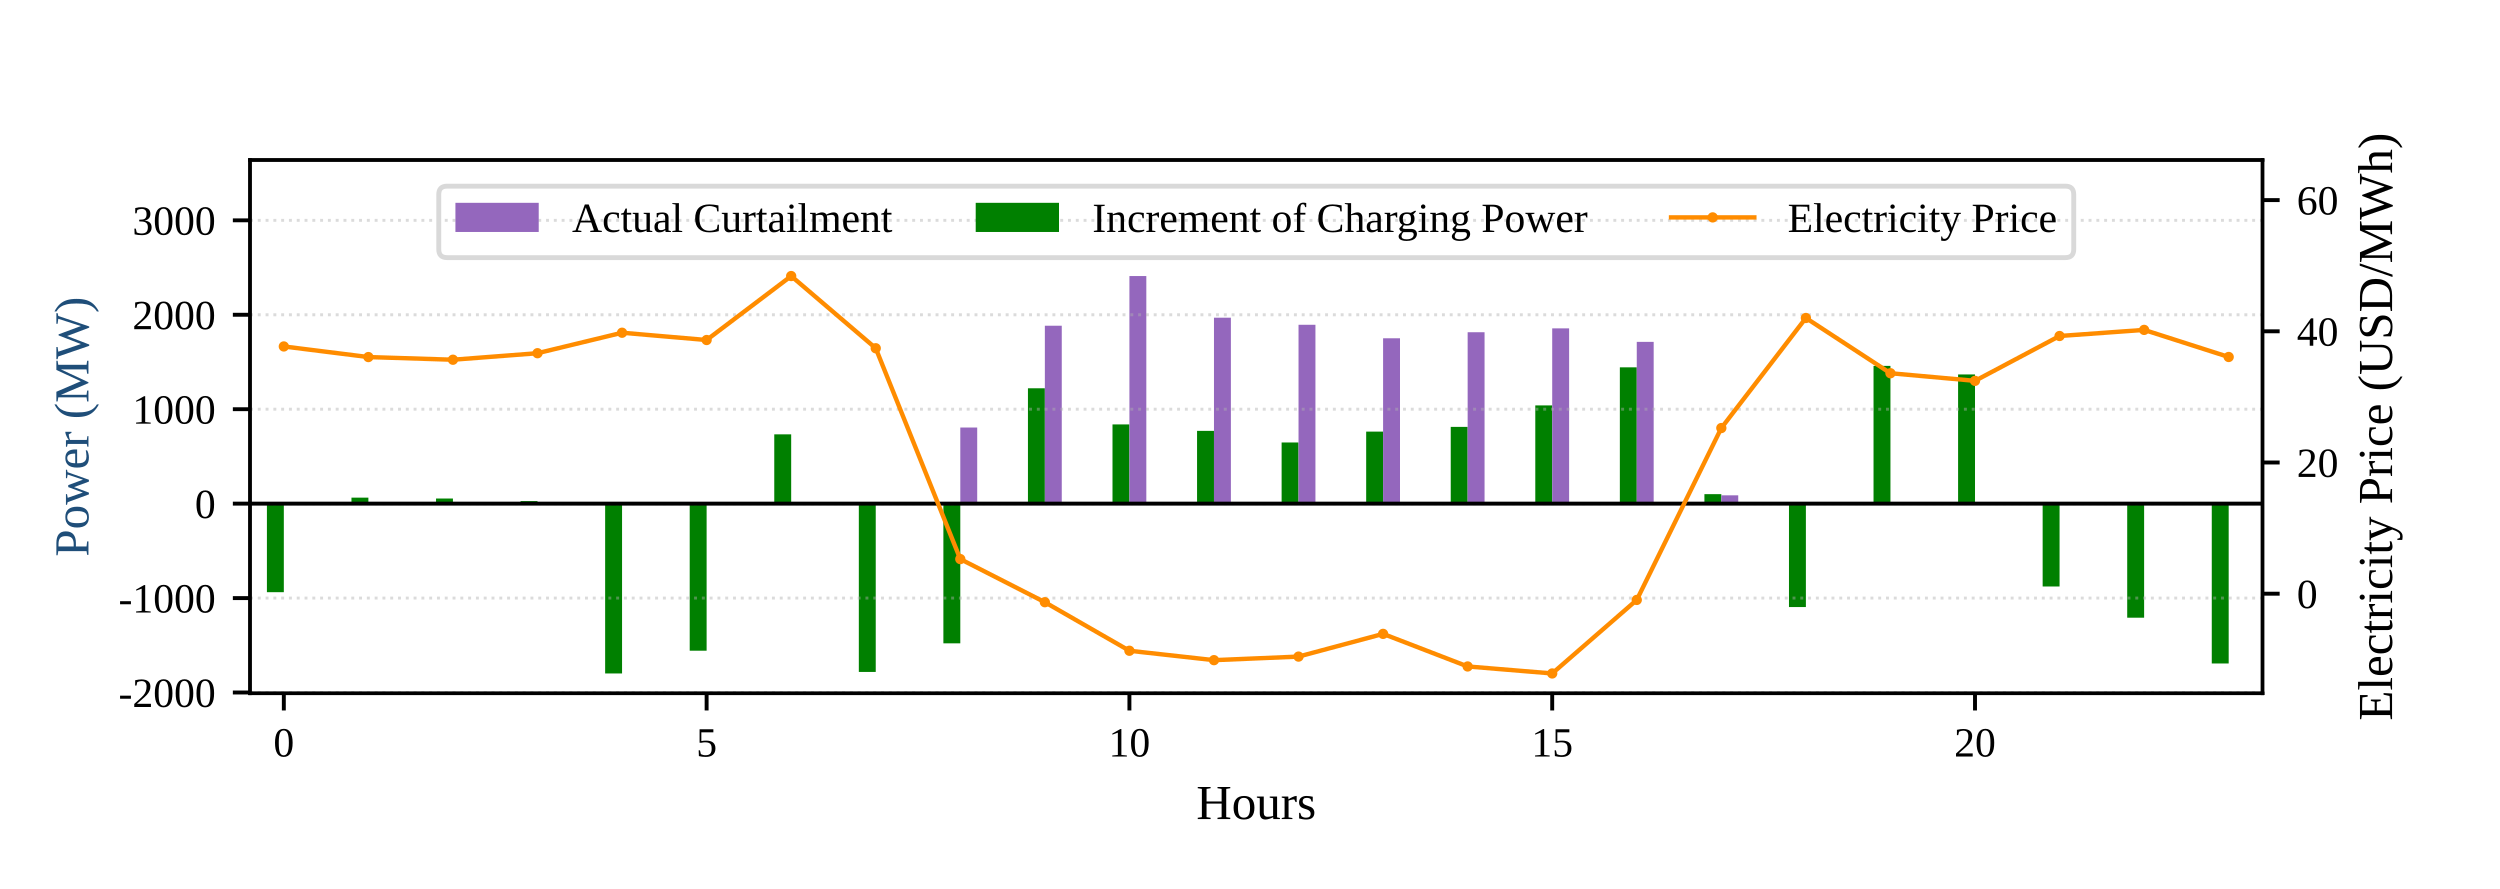
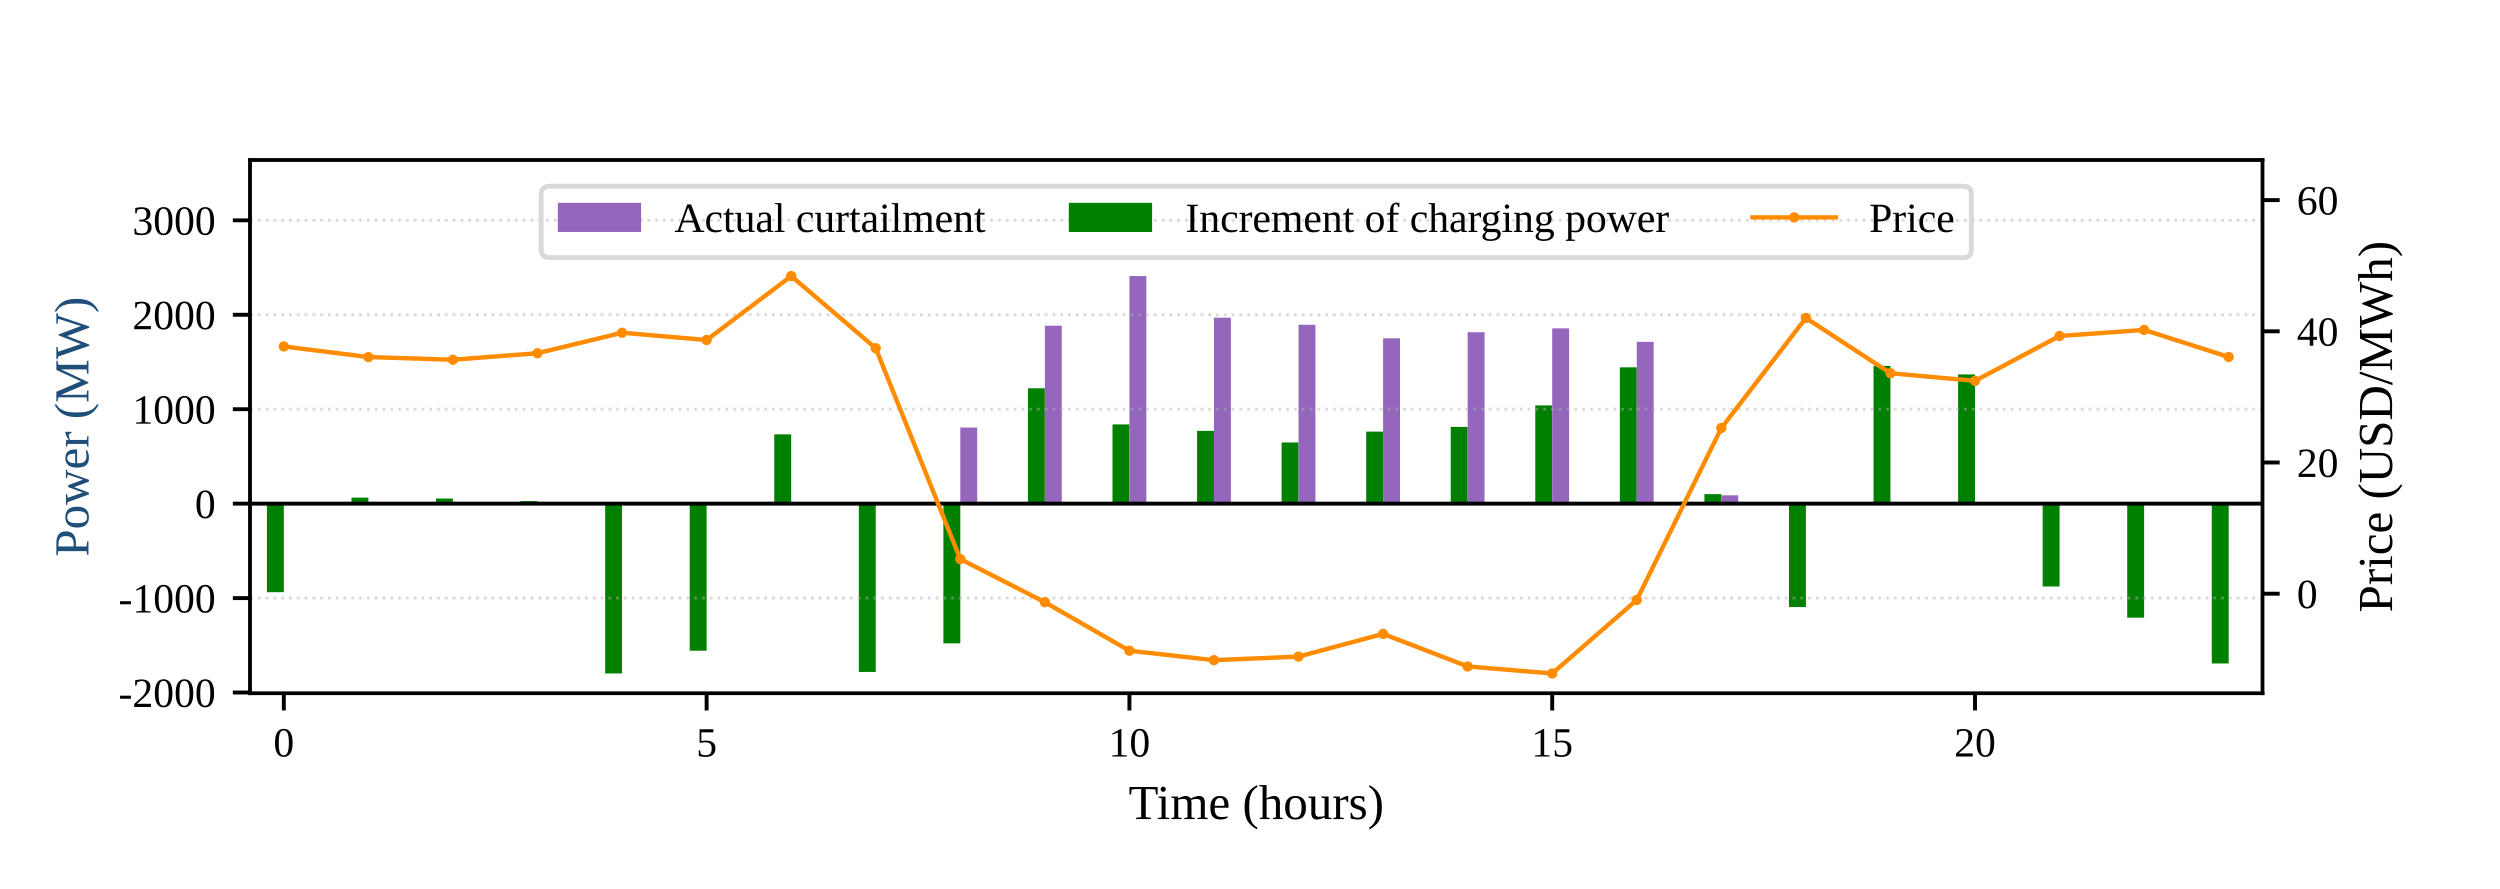
<svg xmlns="http://www.w3.org/2000/svg" xmlns:xlink="http://www.w3.org/1999/xlink" width="510.236pt" height="181.417pt" viewBox="0 0 510.236 181.417" version="1.1">
  <defs>
    <style type="text/css">*{stroke-linejoin: round; stroke-linecap: butt}</style>
  </defs>
  <g id="figure_1">
    <g id="patch_1">
      <path d="M 0 181.417  L 510.236 181.417  L 510.236 0  L 0 0  L 0 181.417  z " style="fill: none; opacity: 0" />
    </g>
    <g id="axes_1">
      <g id="patch_2">
        <path d="M 51.024 141.506  L 461.764 141.506  L 461.764 32.655  L 51.024 32.655  L 51.024 141.506  z " style="fill: none; opacity: 0" />
      </g>
      <g id="patch_3">
-         <path d="M 54.475 102.79  L 57.927 102.79  L 57.927 120.862  L 54.475 120.862  z " clip-path="url(#pff684ca441)" style="fill: #008000" />
+         <path d="M 54.475 102.79  L 57.927 102.79  L 57.927 120.862  L 54.475 120.862  z " clip-path="url(#p5f127e6cf3)" style="fill: #008000" />
      </g>
      <g id="patch_4">
-         <path d="M 71.733 102.79  L 75.185 102.79  L 75.185 101.566  L 71.733 101.566  z " clip-path="url(#pff684ca441)" style="fill: #008000" />
+         <path d="M 71.733 102.79  L 75.185 102.79  L 75.185 101.566  L 71.733 101.566  z " clip-path="url(#p5f127e6cf3)" style="fill: #008000" />
      </g>
      <g id="patch_5">
-         <path d="M 88.991 102.79  L 92.443 102.79  L 92.443 101.745  L 88.991 101.745  z " clip-path="url(#pff684ca441)" style="fill: #008000" />
+         <path d="M 88.991 102.79  L 92.443 102.79  L 92.443 101.745  L 88.991 101.745  z " clip-path="url(#p5f127e6cf3)" style="fill: #008000" />
      </g>
      <g id="patch_6">
-         <path d="M 106.249 102.79  L 109.701 102.79  L 109.701 102.27  L 106.249 102.27  z " clip-path="url(#pff684ca441)" style="fill: #008000" />
+         <path d="M 106.249 102.79  L 109.701 102.79  L 109.701 102.27  L 106.249 102.27  z " clip-path="url(#p5f127e6cf3)" style="fill: #008000" />
      </g>
      <g id="patch_7">
-         <path d="M 123.507 102.79  L 126.959 102.79  L 126.959 137.45  L 123.507 137.45  z " clip-path="url(#pff684ca441)" style="fill: #008000" />
+         <path d="M 123.507 102.79  L 126.959 102.79  L 126.959 137.45  L 123.507 137.45  z " clip-path="url(#p5f127e6cf3)" style="fill: #008000" />
      </g>
      <g id="patch_8">
-         <path d="M 140.765 102.79  L 144.217 102.79  L 144.217 132.805  L 140.765 132.805  z " clip-path="url(#pff684ca441)" style="fill: #008000" />
+         <path d="M 140.765 102.79  L 144.217 102.79  L 144.217 132.805  L 140.765 132.805  z " clip-path="url(#p5f127e6cf3)" style="fill: #008000" />
      </g>
      <g id="patch_9">
-         <path d="M 158.023 102.79  L 161.475 102.79  L 161.475 88.648  L 158.023 88.648  z " clip-path="url(#pff684ca441)" style="fill: #008000" />
+         <path d="M 158.023 102.79  L 161.475 102.79  L 161.475 88.648  L 158.023 88.648  z " clip-path="url(#p5f127e6cf3)" style="fill: #008000" />
      </g>
      <g id="patch_10">
-         <path d="M 175.281 102.79  L 178.733 102.79  L 178.733 137.139  L 175.281 137.139  z " clip-path="url(#pff684ca441)" style="fill: #008000" />
+         <path d="M 175.281 102.79  L 178.733 102.79  L 178.733 137.139  L 175.281 137.139  z " clip-path="url(#p5f127e6cf3)" style="fill: #008000" />
      </g>
      <g id="patch_11">
-         <path d="M 192.539 102.79  L 195.991 102.79  L 195.991 131.301  L 192.539 131.301  z " clip-path="url(#pff684ca441)" style="fill: #008000" />
+         <path d="M 192.539 102.79  L 195.991 102.79  L 195.991 131.301  L 192.539 131.301  z " clip-path="url(#p5f127e6cf3)" style="fill: #008000" />
      </g>
      <g id="patch_12">
-         <path d="M 209.797 102.79  L 213.249 102.79  L 213.249 79.246  L 209.797 79.246  z " clip-path="url(#pff684ca441)" style="fill: #008000" />
+         <path d="M 209.797 102.79  L 213.249 102.79  L 213.249 79.246  L 209.797 79.246  z " clip-path="url(#p5f127e6cf3)" style="fill: #008000" />
      </g>
      <g id="patch_13">
-         <path d="M 227.055 102.79  L 230.507 102.79  L 230.507 86.622  L 227.055 86.622  z " clip-path="url(#pff684ca441)" style="fill: #008000" />
+         <path d="M 227.055 102.79  L 230.507 102.79  L 230.507 86.622  L 227.055 86.622  z " clip-path="url(#p5f127e6cf3)" style="fill: #008000" />
      </g>
      <g id="patch_14">
-         <path d="M 244.313 102.79  L 247.765 102.79  L 247.765 87.938  L 244.313 87.938  z " clip-path="url(#pff684ca441)" style="fill: #008000" />
+         <path d="M 244.313 102.79  L 247.765 102.79  L 247.765 87.938  L 244.313 87.938  z " clip-path="url(#p5f127e6cf3)" style="fill: #008000" />
      </g>
      <g id="patch_15">
-         <path d="M 261.571 102.79  L 265.023 102.79  L 265.023 90.308  L 261.571 90.308  z " clip-path="url(#pff684ca441)" style="fill: #008000" />
+         <path d="M 261.571 102.79  L 265.023 102.79  L 265.023 90.308  L 261.571 90.308  z " clip-path="url(#p5f127e6cf3)" style="fill: #008000" />
      </g>
      <g id="patch_16">
-         <path d="M 278.829 102.79  L 282.281 102.79  L 282.281 88.089  L 278.829 88.089  z " clip-path="url(#pff684ca441)" style="fill: #008000" />
+         <path d="M 278.829 102.79  L 282.281 102.79  L 282.281 88.089  L 278.829 88.089  z " clip-path="url(#p5f127e6cf3)" style="fill: #008000" />
      </g>
      <g id="patch_17">
-         <path d="M 296.087 102.79  L 299.539 102.79  L 299.539 87.125  L 296.087 87.125  z " clip-path="url(#pff684ca441)" style="fill: #008000" />
+         <path d="M 296.087 102.79  L 299.539 102.79  L 299.539 87.125  L 296.087 87.125  z " clip-path="url(#p5f127e6cf3)" style="fill: #008000" />
      </g>
      <g id="patch_18">
-         <path d="M 313.345 102.79  L 316.797 102.79  L 316.797 82.742  L 313.345 82.742  z " clip-path="url(#pff684ca441)" style="fill: #008000" />
+         <path d="M 313.345 102.79  L 316.797 102.79  L 316.797 82.742  L 313.345 82.742  z " clip-path="url(#p5f127e6cf3)" style="fill: #008000" />
      </g>
      <g id="patch_19">
-         <path d="M 330.603 102.79  L 334.055 102.79  L 334.055 74.971  L 330.603 74.971  z " clip-path="url(#pff684ca441)" style="fill: #008000" />
+         <path d="M 330.603 102.79  L 334.055 102.79  L 334.055 74.971  L 330.603 74.971  z " clip-path="url(#p5f127e6cf3)" style="fill: #008000" />
      </g>
      <g id="patch_20">
-         <path d="M 347.861 102.79  L 351.313 102.79  L 351.313 100.854  L 347.861 100.854  z " clip-path="url(#pff684ca441)" style="fill: #008000" />
+         <path d="M 347.861 102.79  L 351.313 102.79  L 351.313 100.854  L 347.861 100.854  z " clip-path="url(#p5f127e6cf3)" style="fill: #008000" />
      </g>
      <g id="patch_21">
-         <path d="M 365.119 102.79  L 368.571 102.79  L 368.571 123.896  L 365.119 123.896  z " clip-path="url(#pff684ca441)" style="fill: #008000" />
+         <path d="M 365.119 102.79  L 368.571 102.79  L 368.571 123.896  L 365.119 123.896  z " clip-path="url(#p5f127e6cf3)" style="fill: #008000" />
      </g>
      <g id="patch_22">
-         <path d="M 382.377 102.79  L 385.829 102.79  L 385.829 74.675  L 382.377 74.675  z " clip-path="url(#pff684ca441)" style="fill: #008000" />
+         <path d="M 382.377 102.79  L 385.829 102.79  L 385.829 74.675  L 382.377 74.675  z " clip-path="url(#p5f127e6cf3)" style="fill: #008000" />
      </g>
      <g id="patch_23">
-         <path d="M 399.635 102.79  L 403.087 102.79  L 403.087 76.423  L 399.635 76.423  z " clip-path="url(#pff684ca441)" style="fill: #008000" />
+         <path d="M 399.635 102.79  L 403.087 102.79  L 403.087 76.423  L 399.635 76.423  z " clip-path="url(#p5f127e6cf3)" style="fill: #008000" />
      </g>
      <g id="patch_24">
-         <path d="M 416.893 102.79  L 420.345 102.79  L 420.345 119.699  L 416.893 119.699  z " clip-path="url(#pff684ca441)" style="fill: #008000" />
+         <path d="M 416.893 102.79  L 420.345 102.79  L 420.345 119.699  L 416.893 119.699  z " clip-path="url(#p5f127e6cf3)" style="fill: #008000" />
      </g>
      <g id="patch_25">
-         <path d="M 434.151 102.79  L 437.603 102.79  L 437.603 126.069  L 434.151 126.069  z " clip-path="url(#pff684ca441)" style="fill: #008000" />
+         <path d="M 434.151 102.79  L 437.603 102.79  L 437.603 126.069  L 434.151 126.069  z " clip-path="url(#p5f127e6cf3)" style="fill: #008000" />
      </g>
      <g id="patch_26">
-         <path d="M 451.409 102.79  L 454.861 102.79  L 454.861 135.413  L 451.409 135.413  z " clip-path="url(#pff684ca441)" style="fill: #008000" />
+         <path d="M 451.409 102.79  L 454.861 102.79  L 454.861 135.413  L 451.409 135.413  z " clip-path="url(#p5f127e6cf3)" style="fill: #008000" />
      </g>
      <g id="patch_27">
-         <path d="M 57.927 102.79  L 61.378 102.79  L 61.378 102.79  L 57.927 102.79  z " clip-path="url(#pff684ca441)" style="fill: #9467bd" />
+         <path d="M 57.927 102.79  L 61.378 102.79  L 61.378 102.79  L 57.927 102.79  z " clip-path="url(#p5f127e6cf3)" style="fill: #9467bd" />
      </g>
      <g id="patch_28">
-         <path d="M 75.185 102.79  L 78.636 102.79  L 78.636 102.79  L 75.185 102.79  z " clip-path="url(#pff684ca441)" style="fill: #9467bd" />
+         <path d="M 75.185 102.79  L 78.636 102.79  L 78.636 102.79  L 75.185 102.79  z " clip-path="url(#p5f127e6cf3)" style="fill: #9467bd" />
      </g>
      <g id="patch_29">
-         <path d="M 92.443 102.79  L 95.894 102.79  L 95.894 102.79  L 92.443 102.79  z " clip-path="url(#pff684ca441)" style="fill: #9467bd" />
+         <path d="M 92.443 102.79  L 95.894 102.79  L 95.894 102.79  L 92.443 102.79  z " clip-path="url(#p5f127e6cf3)" style="fill: #9467bd" />
      </g>
      <g id="patch_30">
-         <path d="M 109.701 102.79  L 113.152 102.79  L 113.152 102.79  L 109.701 102.79  z " clip-path="url(#pff684ca441)" style="fill: #9467bd" />
+         <path d="M 109.701 102.79  L 113.152 102.79  L 113.152 102.79  L 109.701 102.79  z " clip-path="url(#p5f127e6cf3)" style="fill: #9467bd" />
      </g>
      <g id="patch_31">
-         <path d="M 126.959 102.79  L 130.41 102.79  L 130.41 102.79  L 126.959 102.79  z " clip-path="url(#pff684ca441)" style="fill: #9467bd" />
+         <path d="M 126.959 102.79  L 130.41 102.79  L 130.41 102.79  L 126.959 102.79  z " clip-path="url(#p5f127e6cf3)" style="fill: #9467bd" />
      </g>
      <g id="patch_32">
-         <path d="M 144.217 102.79  L 147.668 102.79  L 147.668 102.79  L 144.217 102.79  z " clip-path="url(#pff684ca441)" style="fill: #9467bd" />
+         <path d="M 144.217 102.79  L 147.668 102.79  L 147.668 102.79  L 144.217 102.79  z " clip-path="url(#p5f127e6cf3)" style="fill: #9467bd" />
      </g>
      <g id="patch_33">
-         <path d="M 161.475 102.79  L 164.926 102.79  L 164.926 102.79  L 161.475 102.79  z " clip-path="url(#pff684ca441)" style="fill: #9467bd" />
+         <path d="M 161.475 102.79  L 164.926 102.79  L 164.926 102.79  L 161.475 102.79  z " clip-path="url(#p5f127e6cf3)" style="fill: #9467bd" />
      </g>
      <g id="patch_34">
-         <path d="M 178.733 102.79  L 182.184 102.79  L 182.184 102.462  L 178.733 102.462  z " clip-path="url(#pff684ca441)" style="fill: #9467bd" />
+         <path d="M 178.733 102.79  L 182.184 102.79  L 182.184 102.462  L 178.733 102.462  z " clip-path="url(#p5f127e6cf3)" style="fill: #9467bd" />
      </g>
      <g id="patch_35">
-         <path d="M 195.991 102.79  L 199.442 102.79  L 199.442 87.255  L 195.991 87.255  z " clip-path="url(#pff684ca441)" style="fill: #9467bd" />
+         <path d="M 195.991 102.79  L 199.442 102.79  L 199.442 87.255  L 195.991 87.255  z " clip-path="url(#p5f127e6cf3)" style="fill: #9467bd" />
      </g>
      <g id="patch_36">
-         <path d="M 213.249 102.79  L 216.7 102.79  L 216.7 66.478  L 213.249 66.478  z " clip-path="url(#pff684ca441)" style="fill: #9467bd" />
+         <path d="M 213.249 102.79  L 216.7 102.79  L 216.7 66.478  L 213.249 66.478  z " clip-path="url(#p5f127e6cf3)" style="fill: #9467bd" />
      </g>
      <g id="patch_37">
-         <path d="M 230.507 102.79  L 233.958 102.79  L 233.958 56.339  L 230.507 56.339  z " clip-path="url(#pff684ca441)" style="fill: #9467bd" />
+         <path d="M 230.507 102.79  L 233.958 102.79  L 233.958 56.339  L 230.507 56.339  z " clip-path="url(#p5f127e6cf3)" style="fill: #9467bd" />
      </g>
      <g id="patch_38">
-         <path d="M 247.765 102.79  L 251.216 102.79  L 251.216 64.839  L 247.765 64.839  z " clip-path="url(#pff684ca441)" style="fill: #9467bd" />
+         <path d="M 247.765 102.79  L 251.216 102.79  L 251.216 64.839  L 247.765 64.839  z " clip-path="url(#p5f127e6cf3)" style="fill: #9467bd" />
      </g>
      <g id="patch_39">
-         <path d="M 265.023 102.79  L 268.474 102.79  L 268.474 66.285  L 265.023 66.285  z " clip-path="url(#pff684ca441)" style="fill: #9467bd" />
+         <path d="M 265.023 102.79  L 268.474 102.79  L 268.474 66.285  L 265.023 66.285  z " clip-path="url(#p5f127e6cf3)" style="fill: #9467bd" />
      </g>
      <g id="patch_40">
-         <path d="M 282.281 102.79  L 285.732 102.79  L 285.732 69.041  L 282.281 69.041  z " clip-path="url(#pff684ca441)" style="fill: #9467bd" />
+         <path d="M 282.281 102.79  L 285.732 102.79  L 285.732 69.041  L 282.281 69.041  z " clip-path="url(#p5f127e6cf3)" style="fill: #9467bd" />
      </g>
      <g id="patch_41">
-         <path d="M 299.539 102.79  L 302.99 102.79  L 302.99 67.807  L 299.539 67.807  z " clip-path="url(#pff684ca441)" style="fill: #9467bd" />
+         <path d="M 299.539 102.79  L 302.99 102.79  L 302.99 67.807  L 299.539 67.807  z " clip-path="url(#p5f127e6cf3)" style="fill: #9467bd" />
      </g>
      <g id="patch_42">
-         <path d="M 316.797 102.79  L 320.248 102.79  L 320.248 67.017  L 316.797 67.017  z " clip-path="url(#pff684ca441)" style="fill: #9467bd" />
+         <path d="M 316.797 102.79  L 320.248 102.79  L 320.248 67.017  L 316.797 67.017  z " clip-path="url(#p5f127e6cf3)" style="fill: #9467bd" />
      </g>
      <g id="patch_43">
-         <path d="M 334.055 102.79  L 337.506 102.79  L 337.506 69.773  L 334.055 69.773  z " clip-path="url(#pff684ca441)" style="fill: #9467bd" />
+         <path d="M 334.055 102.79  L 337.506 102.79  L 337.506 69.773  L 334.055 69.773  z " clip-path="url(#p5f127e6cf3)" style="fill: #9467bd" />
      </g>
      <g id="patch_44">
-         <path d="M 351.313 102.79  L 354.764 102.79  L 354.764 101.094  L 351.313 101.094  z " clip-path="url(#pff684ca441)" style="fill: #9467bd" />
+         <path d="M 351.313 102.79  L 354.764 102.79  L 354.764 101.094  L 351.313 101.094  z " clip-path="url(#p5f127e6cf3)" style="fill: #9467bd" />
      </g>
      <g id="patch_45">
-         <path d="M 368.571 102.79  L 372.022 102.79  L 372.022 102.77  L 368.571 102.77  z " clip-path="url(#pff684ca441)" style="fill: #9467bd" />
+         <path d="M 368.571 102.79  L 372.022 102.79  L 372.022 102.77  L 368.571 102.77  z " clip-path="url(#p5f127e6cf3)" style="fill: #9467bd" />
      </g>
      <g id="patch_46">
-         <path d="M 385.829 102.79  L 389.28 102.79  L 389.28 102.79  L 385.829 102.79  z " clip-path="url(#pff684ca441)" style="fill: #9467bd" />
+         <path d="M 385.829 102.79  L 389.28 102.79  L 389.28 102.79  L 385.829 102.79  z " clip-path="url(#p5f127e6cf3)" style="fill: #9467bd" />
      </g>
      <g id="patch_47">
-         <path d="M 403.087 102.79  L 406.538 102.79  L 406.538 102.79  L 403.087 102.79  z " clip-path="url(#pff684ca441)" style="fill: #9467bd" />
+         <path d="M 403.087 102.79  L 406.538 102.79  L 406.538 102.79  L 403.087 102.79  z " clip-path="url(#p5f127e6cf3)" style="fill: #9467bd" />
      </g>
      <g id="patch_48">
-         <path d="M 420.345 102.79  L 423.796 102.79  L 423.796 102.79  L 420.345 102.79  z " clip-path="url(#pff684ca441)" style="fill: #9467bd" />
+         <path d="M 420.345 102.79  L 423.796 102.79  L 423.796 102.79  L 420.345 102.79  z " clip-path="url(#p5f127e6cf3)" style="fill: #9467bd" />
      </g>
      <g id="patch_49">
-         <path d="M 437.603 102.79  L 441.054 102.79  L 441.054 102.79  L 437.603 102.79  z " clip-path="url(#pff684ca441)" style="fill: #9467bd" />
+         <path d="M 437.603 102.79  L 441.054 102.79  L 441.054 102.79  L 437.603 102.79  z " clip-path="url(#p5f127e6cf3)" style="fill: #9467bd" />
      </g>
      <g id="patch_50">
-         <path d="M 454.861 102.79  L 458.312 102.79  L 458.312 102.79  L 454.861 102.79  z " clip-path="url(#pff684ca441)" style="fill: #9467bd" />
+         <path d="M 454.861 102.79  L 458.312 102.79  L 458.312 102.79  L 454.861 102.79  z " clip-path="url(#p5f127e6cf3)" style="fill: #9467bd" />
      </g>
      <g id="matplotlib.axis_1">
        <g id="xtick_1">
          <g id="line2d_1">
            <defs>
-               <path id="md6426da9b7" d="M 0 0  L 0 3.5  " style="stroke: #000000; stroke-width: 0.8" />
+               <path id="ma00a4be123" d="M 0 0  L 0 3.5  " style="stroke: #000000; stroke-width: 0.8" />
            </defs>
            <g>
-               <use xlink:href="#md6426da9b7" x="57.927" y="141.506" style="stroke: #000000; stroke-width: 0.8" />
+               <use xlink:href="#ma00a4be123" x="57.927" y="141.506" style="stroke: #000000; stroke-width: 0.8" />
            </g>
          </g>
          <g id="text_1">
            <text style="font-size: 8.5px; font-family: 'Times New Roman', 'Arial', 'DejaVu Serif'; text-anchor: middle" x="57.927" y="154.408" transform="rotate(-0 57.92682 154.4077)">0</text>
          </g>
        </g>
        <g id="xtick_2">
          <g id="line2d_2">
            <g>
-               <use xlink:href="#md6426da9b7" x="144.217" y="141.506" style="stroke: #000000; stroke-width: 0.8" />
+               <use xlink:href="#ma00a4be123" x="144.217" y="141.506" style="stroke: #000000; stroke-width: 0.8" />
            </g>
          </g>
          <g id="text_2">
            <text style="font-size: 8.5px; font-family: 'Times New Roman', 'Arial', 'DejaVu Serif'; text-anchor: middle" x="144.217" y="154.408" transform="rotate(-0 144.2168 154.4077)">5</text>
          </g>
        </g>
        <g id="xtick_3">
          <g id="line2d_3">
            <g>
-               <use xlink:href="#md6426da9b7" x="230.507" y="141.506" style="stroke: #000000; stroke-width: 0.8" />
+               <use xlink:href="#ma00a4be123" x="230.507" y="141.506" style="stroke: #000000; stroke-width: 0.8" />
            </g>
          </g>
          <g id="text_3">
            <text style="font-size: 8.5px; font-family: 'Times New Roman', 'Arial', 'DejaVu Serif'; text-anchor: middle" x="230.507" y="154.408" transform="rotate(-0 230.5067 154.4077)">10</text>
          </g>
        </g>
        <g id="xtick_4">
          <g id="line2d_4">
            <g>
-               <use xlink:href="#md6426da9b7" x="316.797" y="141.506" style="stroke: #000000; stroke-width: 0.8" />
+               <use xlink:href="#ma00a4be123" x="316.797" y="141.506" style="stroke: #000000; stroke-width: 0.8" />
            </g>
          </g>
          <g id="text_4">
            <text style="font-size: 8.5px; font-family: 'Times New Roman', 'Arial', 'DejaVu Serif'; text-anchor: middle" x="316.797" y="154.408" transform="rotate(-0 316.7967 154.4077)">15</text>
          </g>
        </g>
        <g id="xtick_5">
          <g id="line2d_5">
            <g>
-               <use xlink:href="#md6426da9b7" x="403.087" y="141.506" style="stroke: #000000; stroke-width: 0.8" />
+               <use xlink:href="#ma00a4be123" x="403.087" y="141.506" style="stroke: #000000; stroke-width: 0.8" />
            </g>
          </g>
          <g id="text_5">
            <text style="font-size: 8.5px; font-family: 'Times New Roman', 'Arial', 'DejaVu Serif'; text-anchor: middle" x="403.087" y="154.408" transform="rotate(-0 403.0866 154.4077)">20</text>
          </g>
        </g>
        <g id="text_6">
-           <text style="font-size: 10px; font-family: 'Times New Roman', 'Arial', 'DejaVu Serif'; text-anchor: middle" x="256.394" y="167.17" transform="rotate(-0 256.3937 167.1697)">Hours</text>
+           <text style="font-size: 10px; font-family: 'Times New Roman', 'Arial', 'DejaVu Serif'; text-anchor: middle" x="256.394" y="167.17" transform="rotate(-0 256.3937 167.1697)">Time (hours)</text>
        </g>
      </g>
      <g id="matplotlib.axis_2">
        <g id="ytick_1">
          <g id="line2d_6">
-             <path d="M 51.024 141.338  L 461.764 141.338  " clip-path="url(#pff684ca441)" style="fill: none; stroke-dasharray: 0.6,0.99; stroke-dashoffset: 0; stroke: #b0b0b0; stroke-opacity: 0.45; stroke-width: 0.6" />
+             <path d="M 51.024 141.338  L 461.764 141.338  " clip-path="url(#p5f127e6cf3)" style="fill: none; stroke-dasharray: 0.6,0.99; stroke-dashoffset: 0; stroke: #b0b0b0; stroke-opacity: 0.45; stroke-width: 0.6" />
          </g>
          <g id="line2d_7">
            <defs>
-               <path id="mdce5381236" d="M 0 0  L -3.5 0  " style="stroke: #000000; stroke-width: 0.8" />
+               <path id="m86c45d5c5f" d="M 0 0  L -3.5 0  " style="stroke: #000000; stroke-width: 0.8" />
            </defs>
            <g>
-               <use xlink:href="#mdce5381236" x="51.024" y="141.338" style="stroke: #000000; stroke-width: 0.8" />
+               <use xlink:href="#m86c45d5c5f" x="51.024" y="141.338" style="stroke: #000000; stroke-width: 0.8" />
            </g>
          </g>
          <g id="text_7">
            <text style="font-size: 8.5px; font-family: 'Times New Roman', 'Arial', 'DejaVu Serif'; text-anchor: end" x="44.024" y="144.289" transform="rotate(-0 44.02362 144.2886)">-2000</text>
          </g>
        </g>
        <g id="ytick_2">
          <g id="line2d_8">
-             <path d="M 51.024 122.064  L 461.764 122.064  " clip-path="url(#pff684ca441)" style="fill: none; stroke-dasharray: 0.6,0.99; stroke-dashoffset: 0; stroke: #b0b0b0; stroke-opacity: 0.45; stroke-width: 0.6" />
+             <path d="M 51.024 122.064  L 461.764 122.064  " clip-path="url(#p5f127e6cf3)" style="fill: none; stroke-dasharray: 0.6,0.99; stroke-dashoffset: 0; stroke: #b0b0b0; stroke-opacity: 0.45; stroke-width: 0.6" />
          </g>
          <g id="line2d_9">
            <g>
-               <use xlink:href="#mdce5381236" x="51.024" y="122.064" style="stroke: #000000; stroke-width: 0.8" />
+               <use xlink:href="#m86c45d5c5f" x="51.024" y="122.064" style="stroke: #000000; stroke-width: 0.8" />
            </g>
          </g>
          <g id="text_8">
            <text style="font-size: 8.5px; font-family: 'Times New Roman', 'Arial', 'DejaVu Serif'; text-anchor: end" x="44.024" y="125.015" transform="rotate(-0 44.02362 125.0147)">-1000</text>
          </g>
        </g>
        <g id="ytick_3">
          <g id="line2d_10">
-             <path d="M 51.024 102.79  L 461.764 102.79  " clip-path="url(#pff684ca441)" style="fill: none; stroke-dasharray: 0.6,0.99; stroke-dashoffset: 0; stroke: #b0b0b0; stroke-opacity: 0.45; stroke-width: 0.6" />
+             <path d="M 51.024 102.79  L 461.764 102.79  " clip-path="url(#p5f127e6cf3)" style="fill: none; stroke-dasharray: 0.6,0.99; stroke-dashoffset: 0; stroke: #b0b0b0; stroke-opacity: 0.45; stroke-width: 0.6" />
          </g>
          <g id="line2d_11">
            <g>
-               <use xlink:href="#mdce5381236" x="51.024" y="102.79" style="stroke: #000000; stroke-width: 0.8" />
+               <use xlink:href="#m86c45d5c5f" x="51.024" y="102.79" style="stroke: #000000; stroke-width: 0.8" />
            </g>
          </g>
          <g id="text_9">
            <text style="font-size: 8.5px; font-family: 'Times New Roman', 'Arial', 'DejaVu Serif'; text-anchor: end" x="44.024" y="105.741" transform="rotate(-0 44.02362 105.7407)">0</text>
          </g>
        </g>
        <g id="ytick_4">
          <g id="line2d_12">
-             <path d="M 51.024 83.516  L 461.764 83.516  " clip-path="url(#pff684ca441)" style="fill: none; stroke-dasharray: 0.6,0.99; stroke-dashoffset: 0; stroke: #b0b0b0; stroke-opacity: 0.45; stroke-width: 0.6" />
+             <path d="M 51.024 83.516  L 461.764 83.516  " clip-path="url(#p5f127e6cf3)" style="fill: none; stroke-dasharray: 0.6,0.99; stroke-dashoffset: 0; stroke: #b0b0b0; stroke-opacity: 0.45; stroke-width: 0.6" />
          </g>
          <g id="line2d_13">
            <g>
-               <use xlink:href="#mdce5381236" x="51.024" y="83.516" style="stroke: #000000; stroke-width: 0.8" />
+               <use xlink:href="#m86c45d5c5f" x="51.024" y="83.516" style="stroke: #000000; stroke-width: 0.8" />
            </g>
          </g>
          <g id="text_10">
            <text style="font-size: 8.5px; font-family: 'Times New Roman', 'Arial', 'DejaVu Serif'; text-anchor: end" x="44.024" y="86.467" transform="rotate(-0 44.02362 86.46677)">1000</text>
          </g>
        </g>
        <g id="ytick_5">
          <g id="line2d_14">
-             <path d="M 51.024 64.242  L 461.764 64.242  " clip-path="url(#pff684ca441)" style="fill: none; stroke-dasharray: 0.6,0.99; stroke-dashoffset: 0; stroke: #b0b0b0; stroke-opacity: 0.45; stroke-width: 0.6" />
+             <path d="M 51.024 64.242  L 461.764 64.242  " clip-path="url(#p5f127e6cf3)" style="fill: none; stroke-dasharray: 0.6,0.99; stroke-dashoffset: 0; stroke: #b0b0b0; stroke-opacity: 0.45; stroke-width: 0.6" />
          </g>
          <g id="line2d_15">
            <g>
-               <use xlink:href="#mdce5381236" x="51.024" y="64.242" style="stroke: #000000; stroke-width: 0.8" />
+               <use xlink:href="#m86c45d5c5f" x="51.024" y="64.242" style="stroke: #000000; stroke-width: 0.8" />
            </g>
          </g>
          <g id="text_11">
            <text style="font-size: 8.5px; font-family: 'Times New Roman', 'Arial', 'DejaVu Serif'; text-anchor: end" x="44.024" y="67.193" transform="rotate(-0 44.02362 67.19282)">2000</text>
          </g>
        </g>
        <g id="ytick_6">
          <g id="line2d_16">
-             <path d="M 51.024 44.968  L 461.764 44.968  " clip-path="url(#pff684ca441)" style="fill: none; stroke-dasharray: 0.6,0.99; stroke-dashoffset: 0; stroke: #b0b0b0; stroke-opacity: 0.45; stroke-width: 0.6" />
+             <path d="M 51.024 44.968  L 461.764 44.968  " clip-path="url(#p5f127e6cf3)" style="fill: none; stroke-dasharray: 0.6,0.99; stroke-dashoffset: 0; stroke: #b0b0b0; stroke-opacity: 0.45; stroke-width: 0.6" />
          </g>
          <g id="line2d_17">
            <g>
-               <use xlink:href="#mdce5381236" x="51.024" y="44.968" style="stroke: #000000; stroke-width: 0.8" />
+               <use xlink:href="#m86c45d5c5f" x="51.024" y="44.968" style="stroke: #000000; stroke-width: 0.8" />
            </g>
          </g>
          <g id="text_12">
            <text style="font-size: 8.5px; font-family: 'Times New Roman', 'Arial', 'DejaVu Serif'; text-anchor: end" x="44.024" y="47.919" transform="rotate(-0 44.02362 47.91887)">3000</text>
          </g>
        </g>
        <g id="text_13">
          <text style="font-size: 10px; font-family: 'Times New Roman', 'Arial', 'DejaVu Serif'; text-anchor: middle; fill: #1f4e79" x="18.054" y="87.08" transform="rotate(-90 18.05432 87.08031)">Power (MW)</text>
        </g>
      </g>
      <g id="line2d_18">
-         <path d="M 51.024 102.79  L 461.764 102.79  " clip-path="url(#pff684ca441)" style="fill: none; stroke: #000000; stroke-width: 0.8; stroke-linecap: square" />
+         <path d="M 51.024 102.79  L 461.764 102.79  " clip-path="url(#p5f127e6cf3)" style="fill: none; stroke: #000000; stroke-width: 0.8; stroke-linecap: square" />
      </g>
      <g id="patch_51">
        <path d="M 51.024 141.506  L 51.024 32.655  " style="fill: none; stroke: #000000; stroke-width: 0.7; stroke-linejoin: miter; stroke-linecap: square" />
      </g>
      <g id="patch_52">
        <path d="M 461.764 141.506  L 461.764 32.655  " style="fill: none; stroke: #000000; stroke-width: 0.7; stroke-linejoin: miter; stroke-linecap: square" />
      </g>
      <g id="patch_53">
        <path d="M 51.024 141.506  L 461.764 141.506  " style="fill: none; stroke: #000000; stroke-width: 0.7; stroke-linejoin: miter; stroke-linecap: square" />
      </g>
      <g id="patch_54">
        <path d="M 51.024 32.655  L 461.764 32.655  " style="fill: none; stroke: #000000; stroke-width: 0.7; stroke-linejoin: miter; stroke-linecap: square" />
      </g>
      <g id="legend_1">
        <g id="patch_55">
-           <path d="M 91.25 52.578  L 421.537 52.578  Q 423.237 52.578 423.237 50.878  L 423.237 39.694  Q 423.237 37.994 421.537 37.994  L 91.25 37.994  Q 89.55 37.994 89.55 39.694  L 89.55 50.878  Q 89.55 52.578 91.25 52.578  L 91.25 52.578  z " style="fill: none; stroke: #d9d9d9; stroke-linejoin: miter" />
+           <path d="M 112.147 52.578  L 400.641 52.578  Q 402.341 52.578 402.341 50.878  L 402.341 39.694  Q 402.341 37.994 400.641 37.994  L 112.147 37.994  Q 110.447 37.994 110.447 39.694  L 110.447 50.878  Q 110.447 52.578 112.147 52.578  L 112.147 52.578  z " style="fill: none; stroke: #d9d9d9; stroke-linejoin: miter" />
        </g>
        <g id="patch_56">
-           <path d="M 92.95 47.344  L 109.95 47.344  L 109.95 41.394  L 92.95 41.394  z " style="fill: #9467bd" />
+           <path d="M 113.847 47.344  L 130.847 47.344  L 130.847 41.394  L 113.847 41.394  z " style="fill: #9467bd" />
        </g>
        <g id="text_14">
-           <text style="font-size: 8.5px; font-family: 'Times New Roman', 'Arial', 'DejaVu Serif'; text-anchor: start" x="116.75" y="47.344" transform="rotate(-0 116.75 47.34362)">Actual Curtailment</text>
+           <text style="font-size: 8.5px; font-family: 'Times New Roman', 'Arial', 'DejaVu Serif'; text-anchor: start" x="137.647" y="47.344" transform="rotate(-0 137.6467 47.34362)">Actual curtailment</text>
        </g>
        <g id="patch_57">
-           <path d="M 199.136 47.344  L 216.136 47.344  L 216.136 41.394  L 199.136 41.394  z " style="fill: #008000" />
+           <path d="M 218.136 47.344  L 235.136 47.344  L 235.136 41.394  L 218.136 41.394  z " style="fill: #008000" />
        </g>
        <g id="text_15">
-           <text style="font-size: 8.5px; font-family: 'Times New Roman', 'Arial', 'DejaVu Serif'; text-anchor: start" x="222.936" y="47.344" transform="rotate(-0 222.9362 47.34362)">Increment of Charging Power</text>
+           <text style="font-size: 8.5px; font-family: 'Times New Roman', 'Arial', 'DejaVu Serif'; text-anchor: start" x="241.936" y="47.344" transform="rotate(-0 241.9364 47.34362)">Increment of charging power</text>
        </g>
        <g id="line2d_19">
-           <path d="M 341.049 44.369  L 349.549 44.369  L 358.049 44.369  " style="fill: none; stroke: #ff8c00; stroke-width: 0.9; stroke-linecap: square" />
+           <path d="M 357.676 44.369  L 366.176 44.369  L 374.676 44.369  " style="fill: none; stroke: #ff8c00; stroke-width: 0.9; stroke-linecap: square" />
          <defs>
-             <path id="mc93bfceab5" d="M 0 1.05  C 0.278 1.05 0.546 0.939 0.742 0.742  C 0.939 0.546 1.05 0.278 1.05 0  C 1.05 -0.278 0.939 -0.546 0.742 -0.742  C 0.546 -0.939 0.278 -1.05 0 -1.05  C -0.278 -1.05 -0.546 -0.939 -0.742 -0.742  C -0.939 -0.546 -1.05 -0.278 -1.05 0  C -1.05 0.278 -0.939 0.546 -0.742 0.742  C -0.546 0.939 -0.278 1.05 0 1.05  z " />
+             <path id="m9d3249de66" d="M 0 1.05  C 0.278 1.05 0.546 0.939 0.742 0.742  C 0.939 0.546 1.05 0.278 1.05 0  C 1.05 -0.278 0.939 -0.546 0.742 -0.742  C 0.546 -0.939 0.278 -1.05 0 -1.05  C -0.278 -1.05 -0.546 -0.939 -0.742 -0.742  C -0.939 -0.546 -1.05 -0.278 -1.05 0  C -1.05 0.278 -0.939 0.546 -0.742 0.742  C -0.546 0.939 -0.278 1.05 0 1.05  z " />
          </defs>
          <g>
-             <use xlink:href="#mc93bfceab5" x="349.549" y="44.369" style="fill: #ff8c00" />
+             <use xlink:href="#m9d3249de66" x="366.176" y="44.369" style="fill: #ff8c00" />
          </g>
        </g>
        <g id="text_16">
-           <text style="font-size: 8.5px; font-family: 'Times New Roman', 'Arial', 'DejaVu Serif'; text-anchor: start" x="364.849" y="47.344" transform="rotate(-0 364.8491 47.34362)">Electricity Price</text>
+           <text style="font-size: 8.5px; font-family: 'Times New Roman', 'Arial', 'DejaVu Serif'; text-anchor: start" x="381.476" y="47.344" transform="rotate(-0 381.4758 47.34362)">Price</text>
        </g>
      </g>
    </g>
    <g id="axes_2">
      <g id="matplotlib.axis_3">
        <g id="ytick_7">
          <g id="line2d_20">
            <defs>
-               <path id="mbd110c2ec2" d="M 0 0  L 3.5 0  " style="stroke: #000000; stroke-width: 0.8" />
+               <path id="m91b9a049ad" d="M 0 0  L 3.5 0  " style="stroke: #000000; stroke-width: 0.8" />
            </defs>
            <g>
-               <use xlink:href="#mbd110c2ec2" x="461.764" y="121.171" style="stroke: #000000; stroke-width: 0.8" />
+               <use xlink:href="#m91b9a049ad" x="461.764" y="121.171" style="stroke: #000000; stroke-width: 0.8" />
            </g>
          </g>
          <g id="text_17">
            <text style="font-size: 8.5px; font-family: 'Times New Roman', 'Arial', 'DejaVu Serif'; text-anchor: start" x="468.764" y="124.122" transform="rotate(-0 468.7638 124.122)">0</text>
          </g>
        </g>
        <g id="ytick_8">
          <g id="line2d_21">
            <g>
-               <use xlink:href="#mbd110c2ec2" x="461.764" y="94.392" style="stroke: #000000; stroke-width: 0.8" />
+               <use xlink:href="#m91b9a049ad" x="461.764" y="94.392" style="stroke: #000000; stroke-width: 0.8" />
            </g>
          </g>
          <g id="text_18">
            <text style="font-size: 8.5px; font-family: 'Times New Roman', 'Arial', 'DejaVu Serif'; text-anchor: start" x="468.764" y="97.343" transform="rotate(-0 468.7638 97.34349)">20</text>
          </g>
        </g>
        <g id="ytick_9">
          <g id="line2d_22">
            <g>
-               <use xlink:href="#mbd110c2ec2" x="461.764" y="67.614" style="stroke: #000000; stroke-width: 0.8" />
+               <use xlink:href="#m91b9a049ad" x="461.764" y="67.614" style="stroke: #000000; stroke-width: 0.8" />
            </g>
          </g>
          <g id="text_19">
            <text style="font-size: 8.5px; font-family: 'Times New Roman', 'Arial', 'DejaVu Serif'; text-anchor: start" x="468.764" y="70.565" transform="rotate(-0 468.7638 70.56499)">40</text>
          </g>
        </g>
        <g id="ytick_10">
          <g id="line2d_23">
            <g>
-               <use xlink:href="#mbd110c2ec2" x="461.764" y="40.835" style="stroke: #000000; stroke-width: 0.8" />
+               <use xlink:href="#m91b9a049ad" x="461.764" y="40.835" style="stroke: #000000; stroke-width: 0.8" />
            </g>
          </g>
          <g id="text_20">
            <text style="font-size: 8.5px; font-family: 'Times New Roman', 'Arial', 'DejaVu Serif'; text-anchor: start" x="468.764" y="43.786" transform="rotate(-0 468.7638 43.78649)">60</text>
          </g>
        </g>
        <g id="text_21">
-           <text style="font-size: 10px; font-family: 'Times New Roman', 'Arial', 'DejaVu Serif'; text-anchor: middle" x="488.208" y="87.08" transform="rotate(-90 488.2075 87.08031)">Electricity Price (USD/MWh)</text>
+           <text style="font-size: 10px; font-family: 'Times New Roman', 'Arial', 'DejaVu Serif'; text-anchor: middle" x="488.208" y="87.08" transform="rotate(-90 488.2075 87.08031)">Price (USD/MWh)</text>
        </g>
      </g>
      <g id="line2d_24">
-         <path d="M 57.927 70.71  L 75.185 72.874  L 92.443 73.418  L 109.701 72.088  L 126.959 67.909  L 144.217 69.396  L 161.475 56.339  L 178.733 71.076  L 195.991 114.106  L 213.249 122.907  L 230.507 132.816  L 247.765 134.735  L 265.023 134.007  L 282.281 129.371  L 299.539 136.021  L 316.797 137.45  L 334.055 122.443  L 351.313 87.361  L 368.571 64.899  L 385.829 76.176  L 403.087 77.728  L 420.345 68.576  L 437.603 67.33  L 454.861 72.858  " clip-path="url(#pff684ca441)" style="fill: none; stroke: #ff8c00; stroke-width: 0.9; stroke-linecap: square" />
-         <g clip-path="url(#pff684ca441)">
-           <use xlink:href="#mc93bfceab5" x="57.927" y="70.71" style="fill: #ff8c00" />
-           <use xlink:href="#mc93bfceab5" x="75.185" y="72.874" style="fill: #ff8c00" />
-           <use xlink:href="#mc93bfceab5" x="92.443" y="73.418" style="fill: #ff8c00" />
-           <use xlink:href="#mc93bfceab5" x="109.701" y="72.088" style="fill: #ff8c00" />
-           <use xlink:href="#mc93bfceab5" x="126.959" y="67.909" style="fill: #ff8c00" />
-           <use xlink:href="#mc93bfceab5" x="144.217" y="69.396" style="fill: #ff8c00" />
-           <use xlink:href="#mc93bfceab5" x="161.475" y="56.339" style="fill: #ff8c00" />
-           <use xlink:href="#mc93bfceab5" x="178.733" y="71.076" style="fill: #ff8c00" />
-           <use xlink:href="#mc93bfceab5" x="195.991" y="114.106" style="fill: #ff8c00" />
-           <use xlink:href="#mc93bfceab5" x="213.249" y="122.907" style="fill: #ff8c00" />
-           <use xlink:href="#mc93bfceab5" x="230.507" y="132.816" style="fill: #ff8c00" />
-           <use xlink:href="#mc93bfceab5" x="247.765" y="134.735" style="fill: #ff8c00" />
-           <use xlink:href="#mc93bfceab5" x="265.023" y="134.007" style="fill: #ff8c00" />
-           <use xlink:href="#mc93bfceab5" x="282.281" y="129.371" style="fill: #ff8c00" />
-           <use xlink:href="#mc93bfceab5" x="299.539" y="136.021" style="fill: #ff8c00" />
-           <use xlink:href="#mc93bfceab5" x="316.797" y="137.45" style="fill: #ff8c00" />
-           <use xlink:href="#mc93bfceab5" x="334.055" y="122.443" style="fill: #ff8c00" />
-           <use xlink:href="#mc93bfceab5" x="351.313" y="87.361" style="fill: #ff8c00" />
-           <use xlink:href="#mc93bfceab5" x="368.571" y="64.899" style="fill: #ff8c00" />
-           <use xlink:href="#mc93bfceab5" x="385.829" y="76.176" style="fill: #ff8c00" />
-           <use xlink:href="#mc93bfceab5" x="403.087" y="77.728" style="fill: #ff8c00" />
-           <use xlink:href="#mc93bfceab5" x="420.345" y="68.576" style="fill: #ff8c00" />
-           <use xlink:href="#mc93bfceab5" x="437.603" y="67.33" style="fill: #ff8c00" />
-           <use xlink:href="#mc93bfceab5" x="454.861" y="72.858" style="fill: #ff8c00" />
+         <path d="M 57.927 70.71  L 75.185 72.874  L 92.443 73.418  L 109.701 72.088  L 126.959 67.909  L 144.217 69.396  L 161.475 56.339  L 178.733 71.076  L 195.991 114.106  L 213.249 122.907  L 230.507 132.816  L 247.765 134.735  L 265.023 134.007  L 282.281 129.371  L 299.539 136.021  L 316.797 137.45  L 334.055 122.443  L 351.313 87.361  L 368.571 64.899  L 385.829 76.176  L 403.087 77.728  L 420.345 68.576  L 437.603 67.33  L 454.861 72.858  " clip-path="url(#p5f127e6cf3)" style="fill: none; stroke: #ff8c00; stroke-width: 0.9; stroke-linecap: square" />
+         <g clip-path="url(#p5f127e6cf3)">
+           <use xlink:href="#m9d3249de66" x="57.927" y="70.71" style="fill: #ff8c00" />
+           <use xlink:href="#m9d3249de66" x="75.185" y="72.874" style="fill: #ff8c00" />
+           <use xlink:href="#m9d3249de66" x="92.443" y="73.418" style="fill: #ff8c00" />
+           <use xlink:href="#m9d3249de66" x="109.701" y="72.088" style="fill: #ff8c00" />
+           <use xlink:href="#m9d3249de66" x="126.959" y="67.909" style="fill: #ff8c00" />
+           <use xlink:href="#m9d3249de66" x="144.217" y="69.396" style="fill: #ff8c00" />
+           <use xlink:href="#m9d3249de66" x="161.475" y="56.339" style="fill: #ff8c00" />
+           <use xlink:href="#m9d3249de66" x="178.733" y="71.076" style="fill: #ff8c00" />
+           <use xlink:href="#m9d3249de66" x="195.991" y="114.106" style="fill: #ff8c00" />
+           <use xlink:href="#m9d3249de66" x="213.249" y="122.907" style="fill: #ff8c00" />
+           <use xlink:href="#m9d3249de66" x="230.507" y="132.816" style="fill: #ff8c00" />
+           <use xlink:href="#m9d3249de66" x="247.765" y="134.735" style="fill: #ff8c00" />
+           <use xlink:href="#m9d3249de66" x="265.023" y="134.007" style="fill: #ff8c00" />
+           <use xlink:href="#m9d3249de66" x="282.281" y="129.371" style="fill: #ff8c00" />
+           <use xlink:href="#m9d3249de66" x="299.539" y="136.021" style="fill: #ff8c00" />
+           <use xlink:href="#m9d3249de66" x="316.797" y="137.45" style="fill: #ff8c00" />
+           <use xlink:href="#m9d3249de66" x="334.055" y="122.443" style="fill: #ff8c00" />
+           <use xlink:href="#m9d3249de66" x="351.313" y="87.361" style="fill: #ff8c00" />
+           <use xlink:href="#m9d3249de66" x="368.571" y="64.899" style="fill: #ff8c00" />
+           <use xlink:href="#m9d3249de66" x="385.829" y="76.176" style="fill: #ff8c00" />
+           <use xlink:href="#m9d3249de66" x="403.087" y="77.728" style="fill: #ff8c00" />
+           <use xlink:href="#m9d3249de66" x="420.345" y="68.576" style="fill: #ff8c00" />
+           <use xlink:href="#m9d3249de66" x="437.603" y="67.33" style="fill: #ff8c00" />
+           <use xlink:href="#m9d3249de66" x="454.861" y="72.858" style="fill: #ff8c00" />
        </g>
      </g>
      <g id="patch_58">
        <path d="M 51.024 141.506  L 51.024 32.655  " style="fill: none; stroke: #000000; stroke-width: 0.7; stroke-linejoin: miter; stroke-linecap: square" />
      </g>
      <g id="patch_59">
        <path d="M 461.764 141.506  L 461.764 32.655  " style="fill: none; stroke: #000000; stroke-width: 0.7; stroke-linejoin: miter; stroke-linecap: square" />
      </g>
      <g id="patch_60">
        <path d="M 51.024 141.506  L 461.764 141.506  " style="fill: none; stroke: #000000; stroke-width: 0.7; stroke-linejoin: miter; stroke-linecap: square" />
      </g>
      <g id="patch_61">
        <path d="M 51.024 32.655  L 461.764 32.655  " style="fill: none; stroke: #000000; stroke-width: 0.7; stroke-linejoin: miter; stroke-linecap: square" />
      </g>
    </g>
  </g>
  <defs>
-     <clipPath id="pff684ca441">
+     <clipPath id="p5f127e6cf3">
      <rect x="51.024" y="32.655" width="410.74" height="108.85" />
    </clipPath>
  </defs>
</svg>
